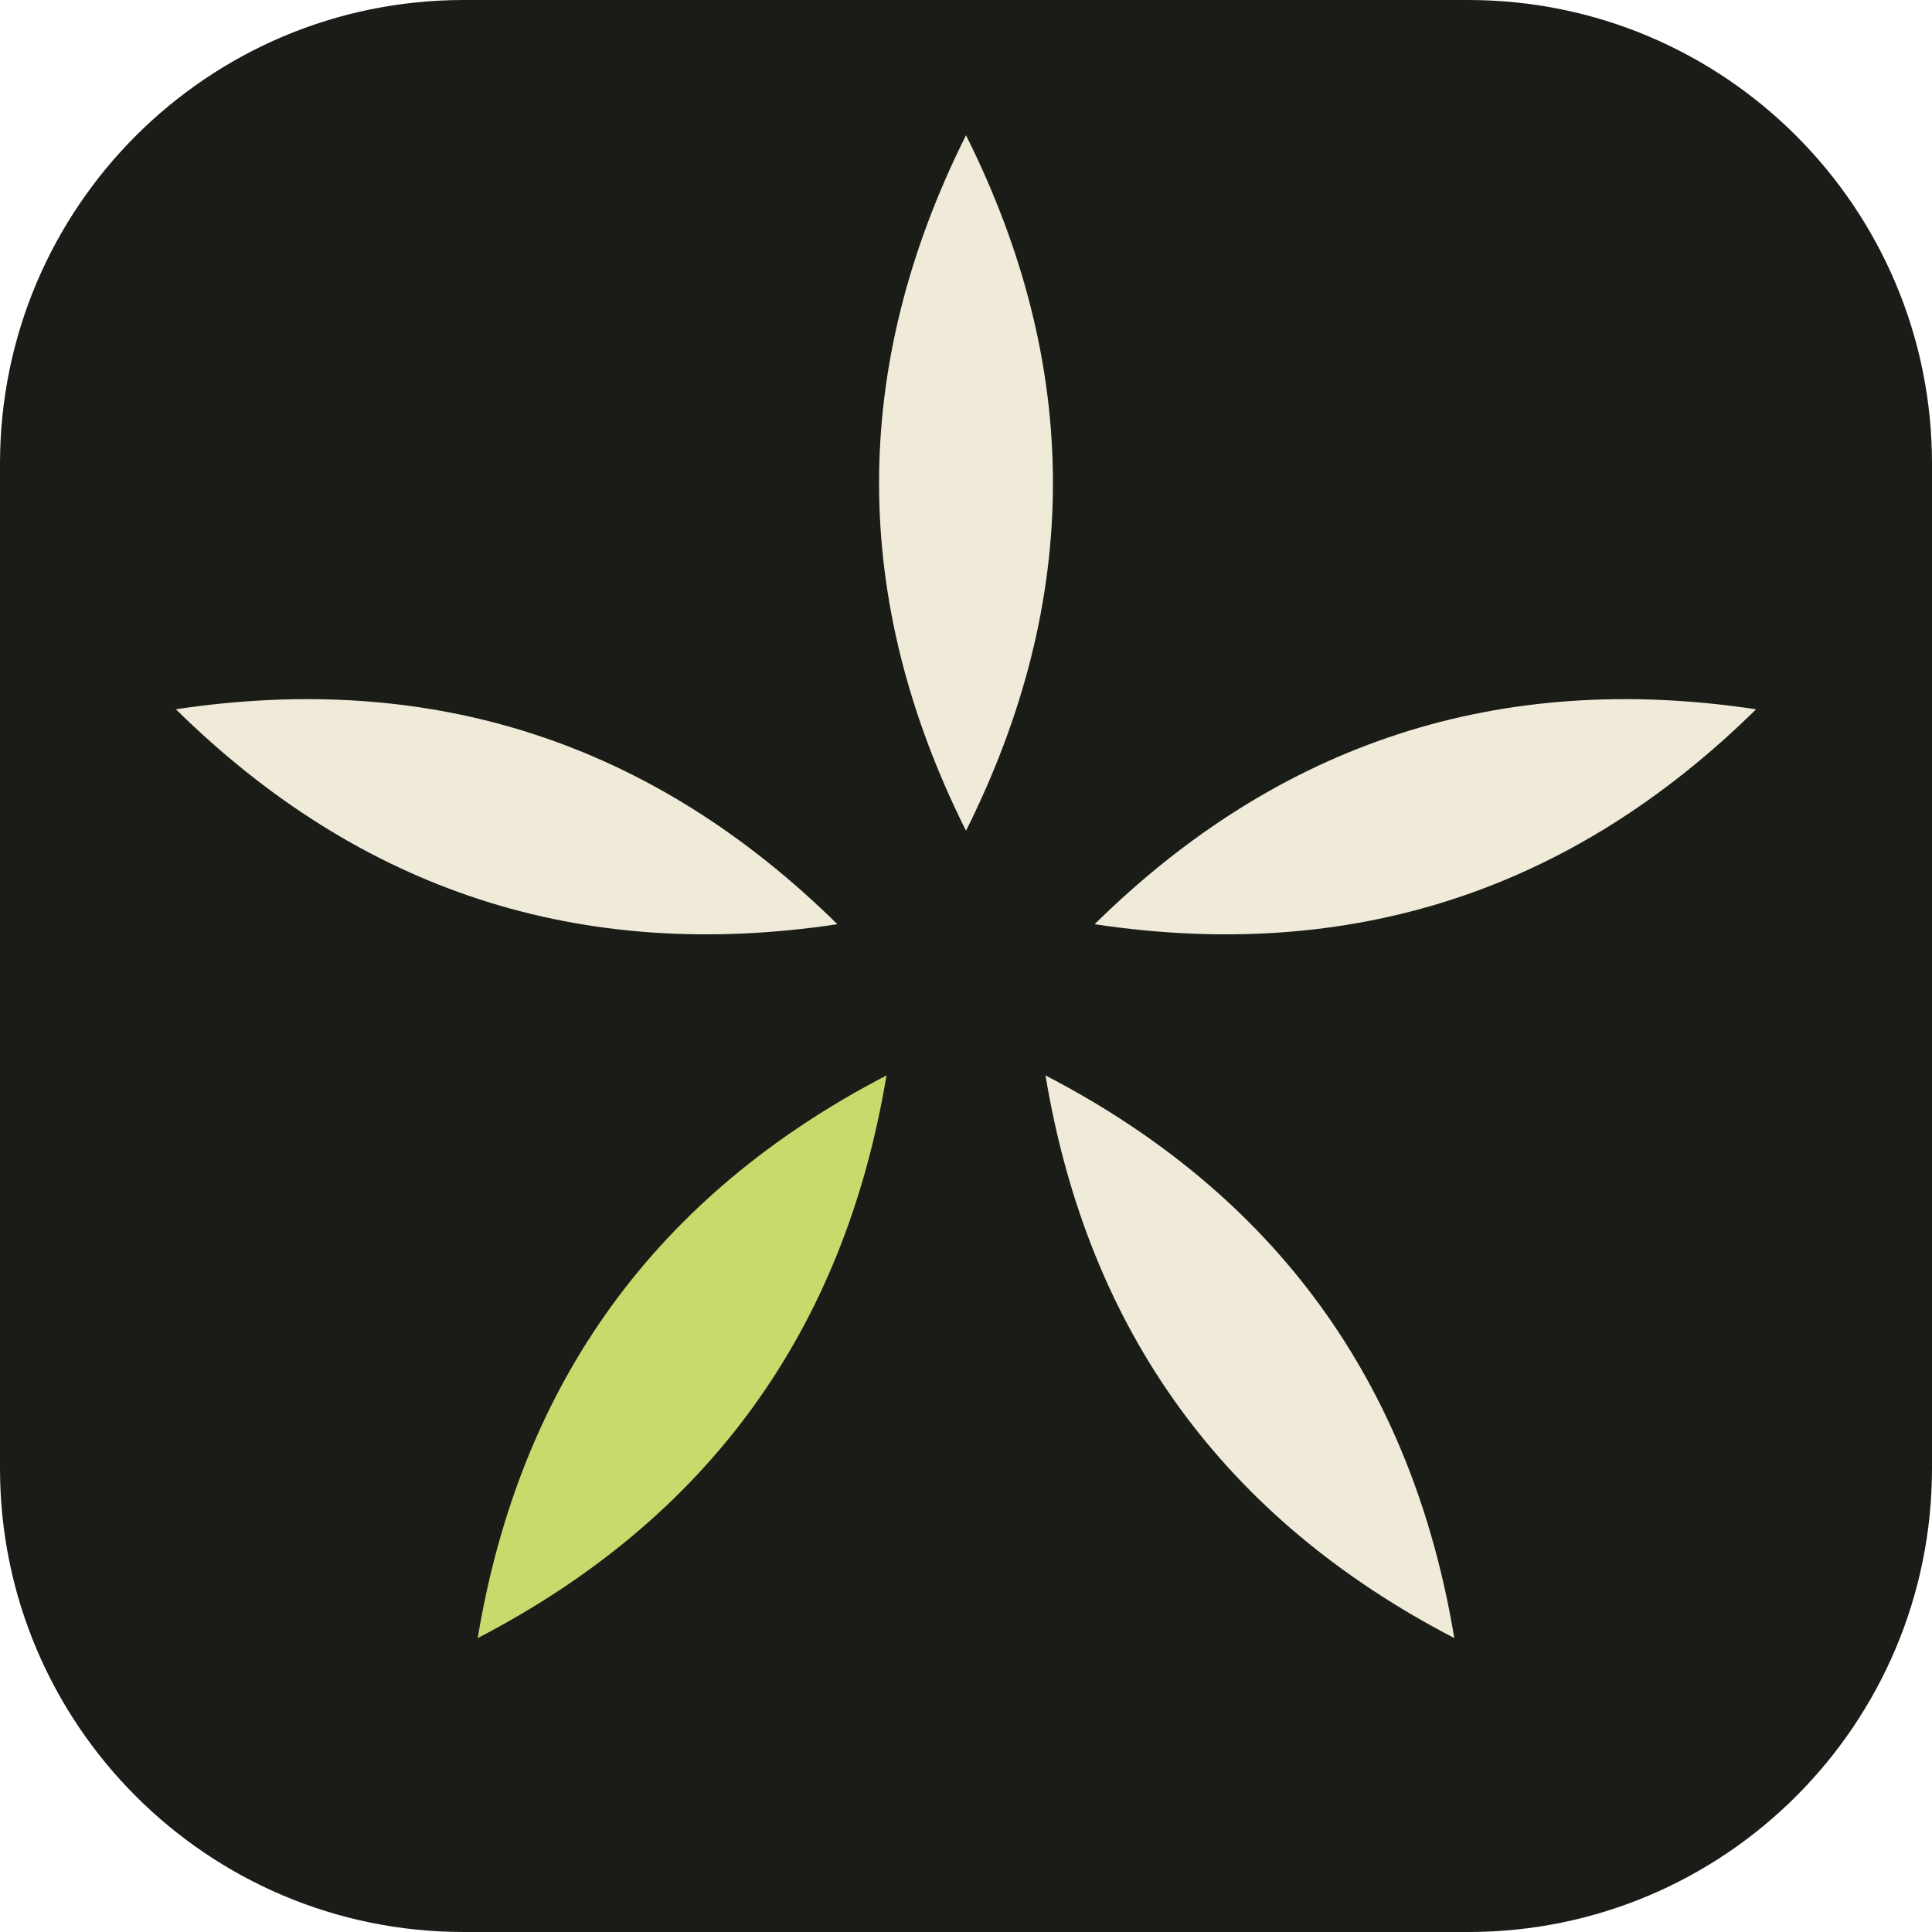
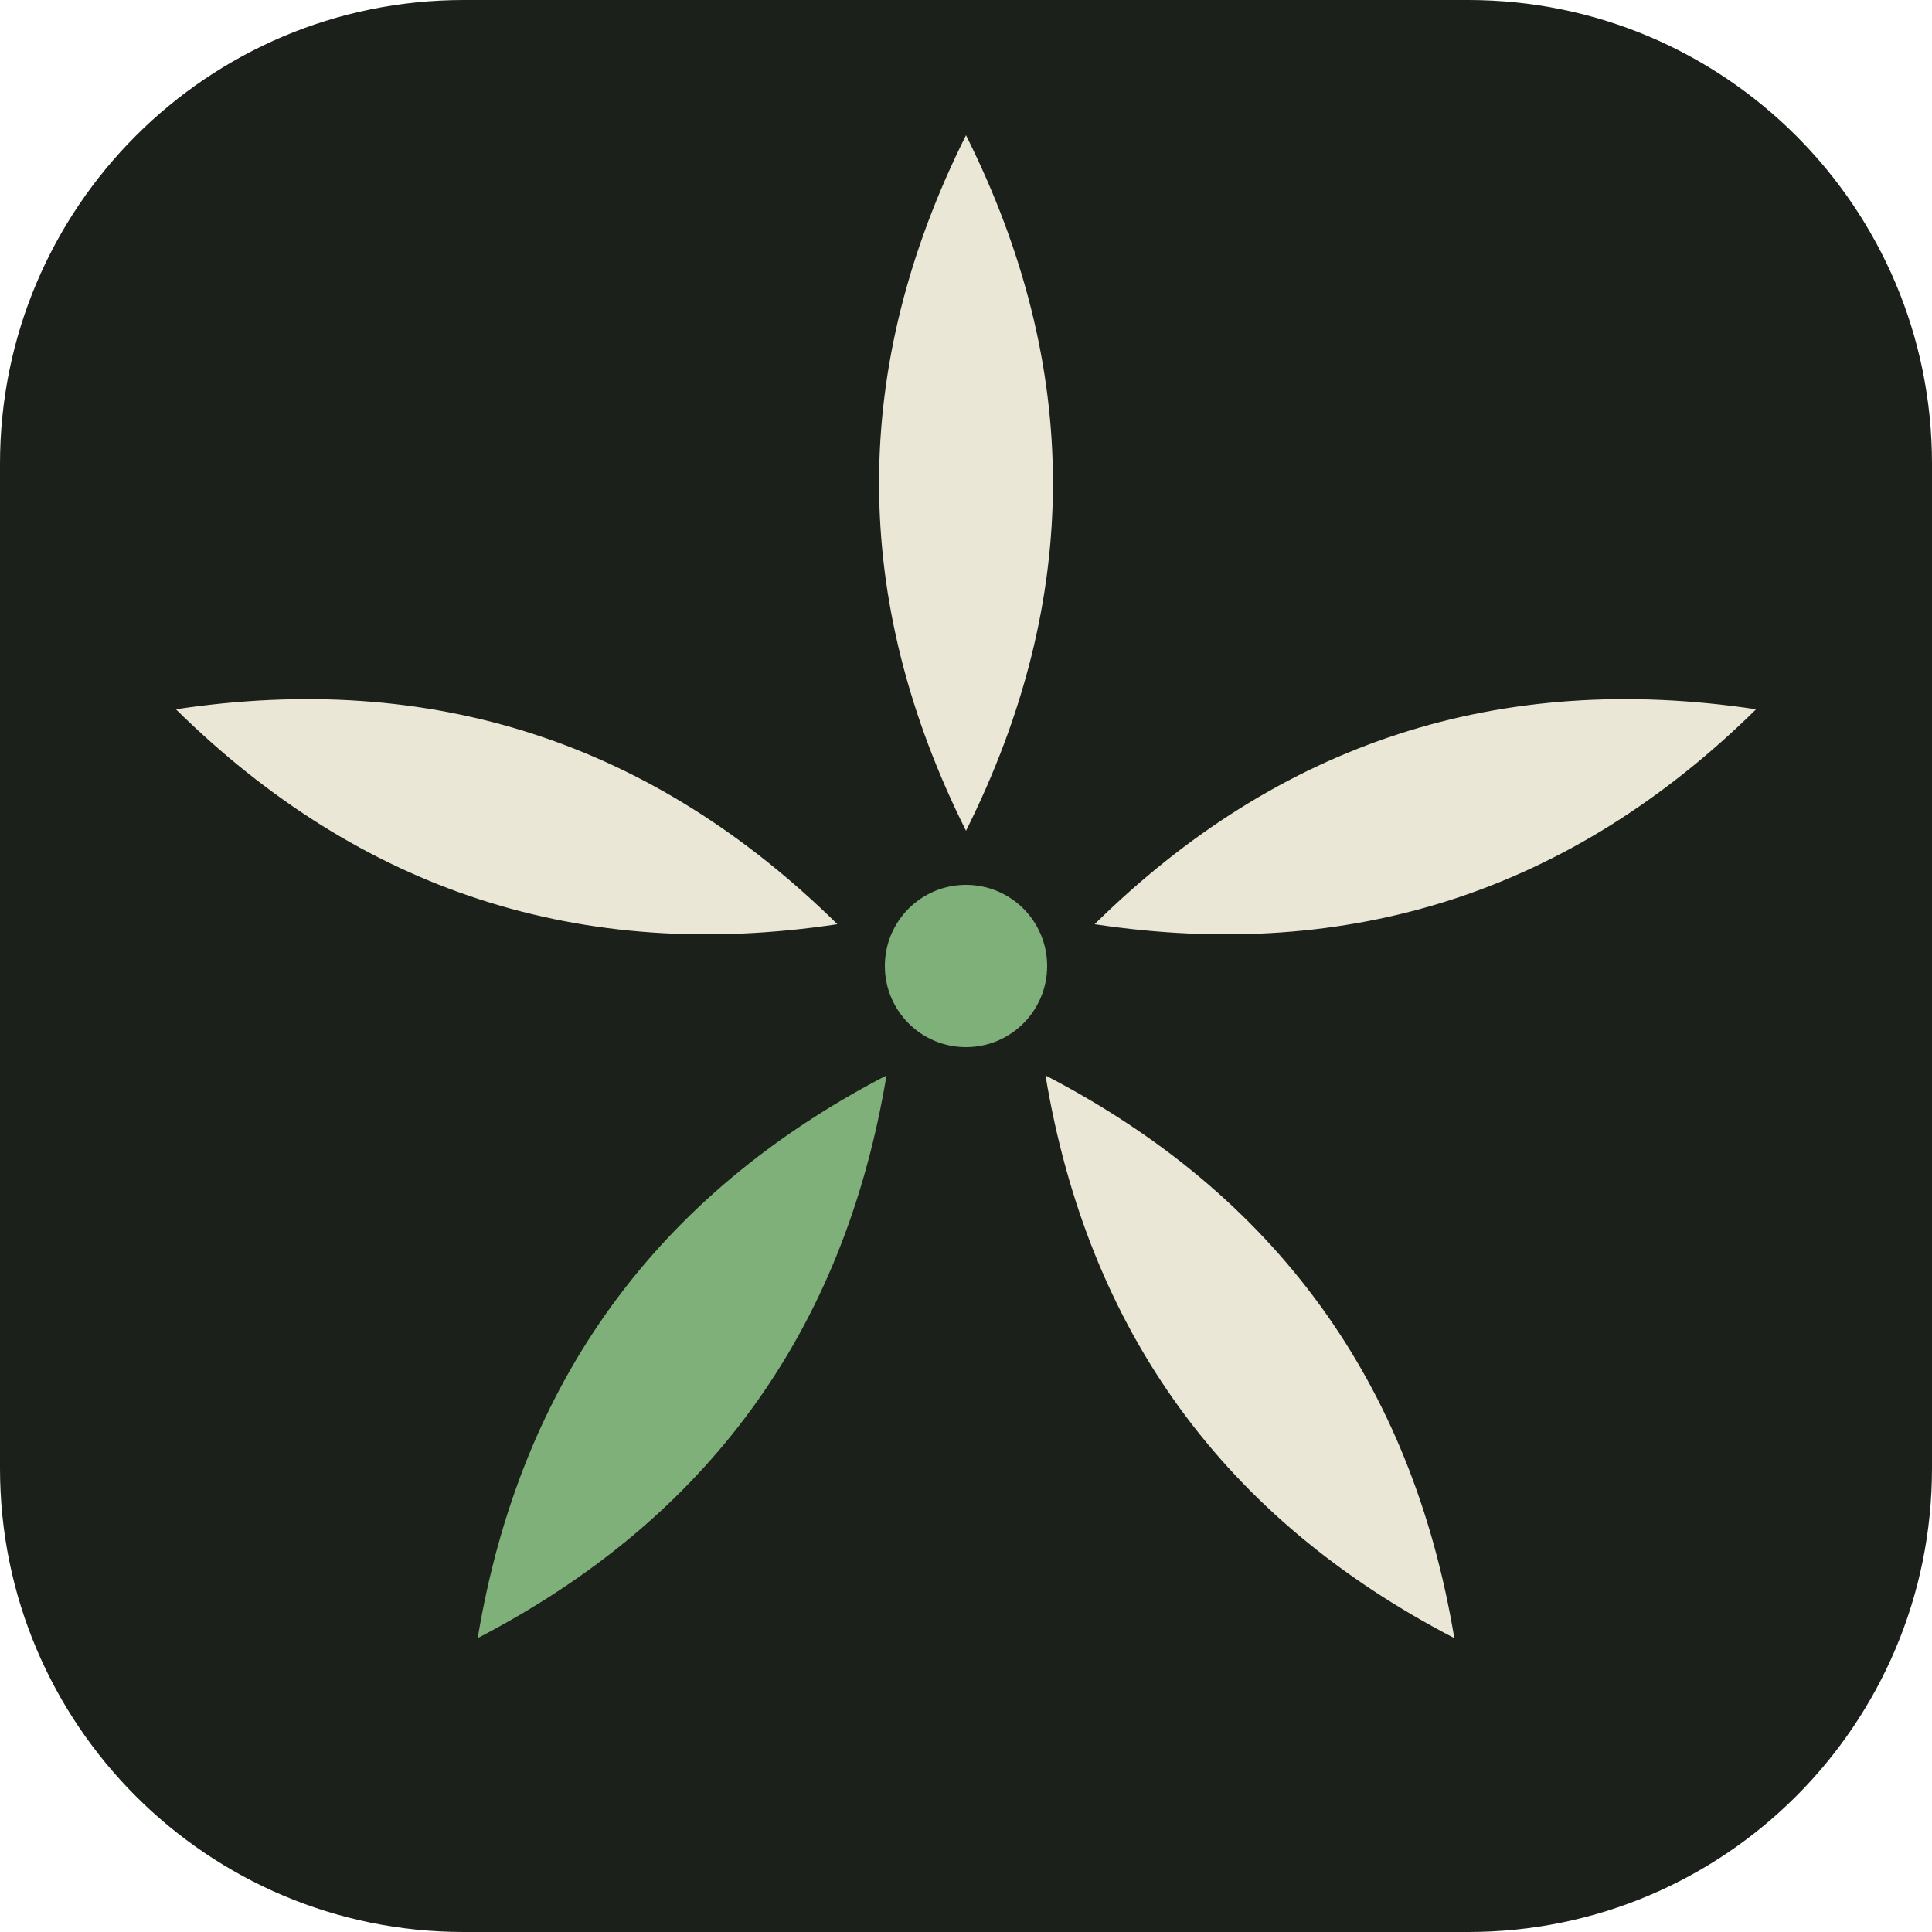
<svg xmlns="http://www.w3.org/2000/svg" viewBox="0 0 100 100" role="img" aria-label="Pith mark">
-   <rect width="100" height="100" rx="24" fill="#1A1C17" />
-   <g fill="#F0EAD8">
+   <rect width="100" height="100" rx="24" fill="#1b211a" />
+   <g fill="#ebe7d6">
    <path d="M50,7 C56,19 56,31 50,43 C44,31 44,19 50,7 Z" />
    <path d="M50,7 C56,19 56,31 50,43 C44,31 44,19 50,7 Z" transform="rotate(72 50 50)" />
    <path d="M50,7 C56,19 56,31 50,43 C44,31 44,19 50,7 Z" transform="rotate(144 50 50)" />
-     <path d="M50,7 C56,19 56,31 50,43 C44,31 44,19 50,7 Z" transform="rotate(216 50 50)" fill="#C9D96B" />
+     <path d="M50,7 C56,19 56,31 50,43 C44,31 44,19 50,7 Z" transform="rotate(216 50 50)" fill="#7fb07a" />
    <path d="M50,7 C56,19 56,31 50,43 C44,31 44,19 50,7 Z" transform="rotate(288 50 50)" />
  </g>
+   <circle cx="50" cy="50" r="4.2" fill="#7fb07a" />
</svg>
